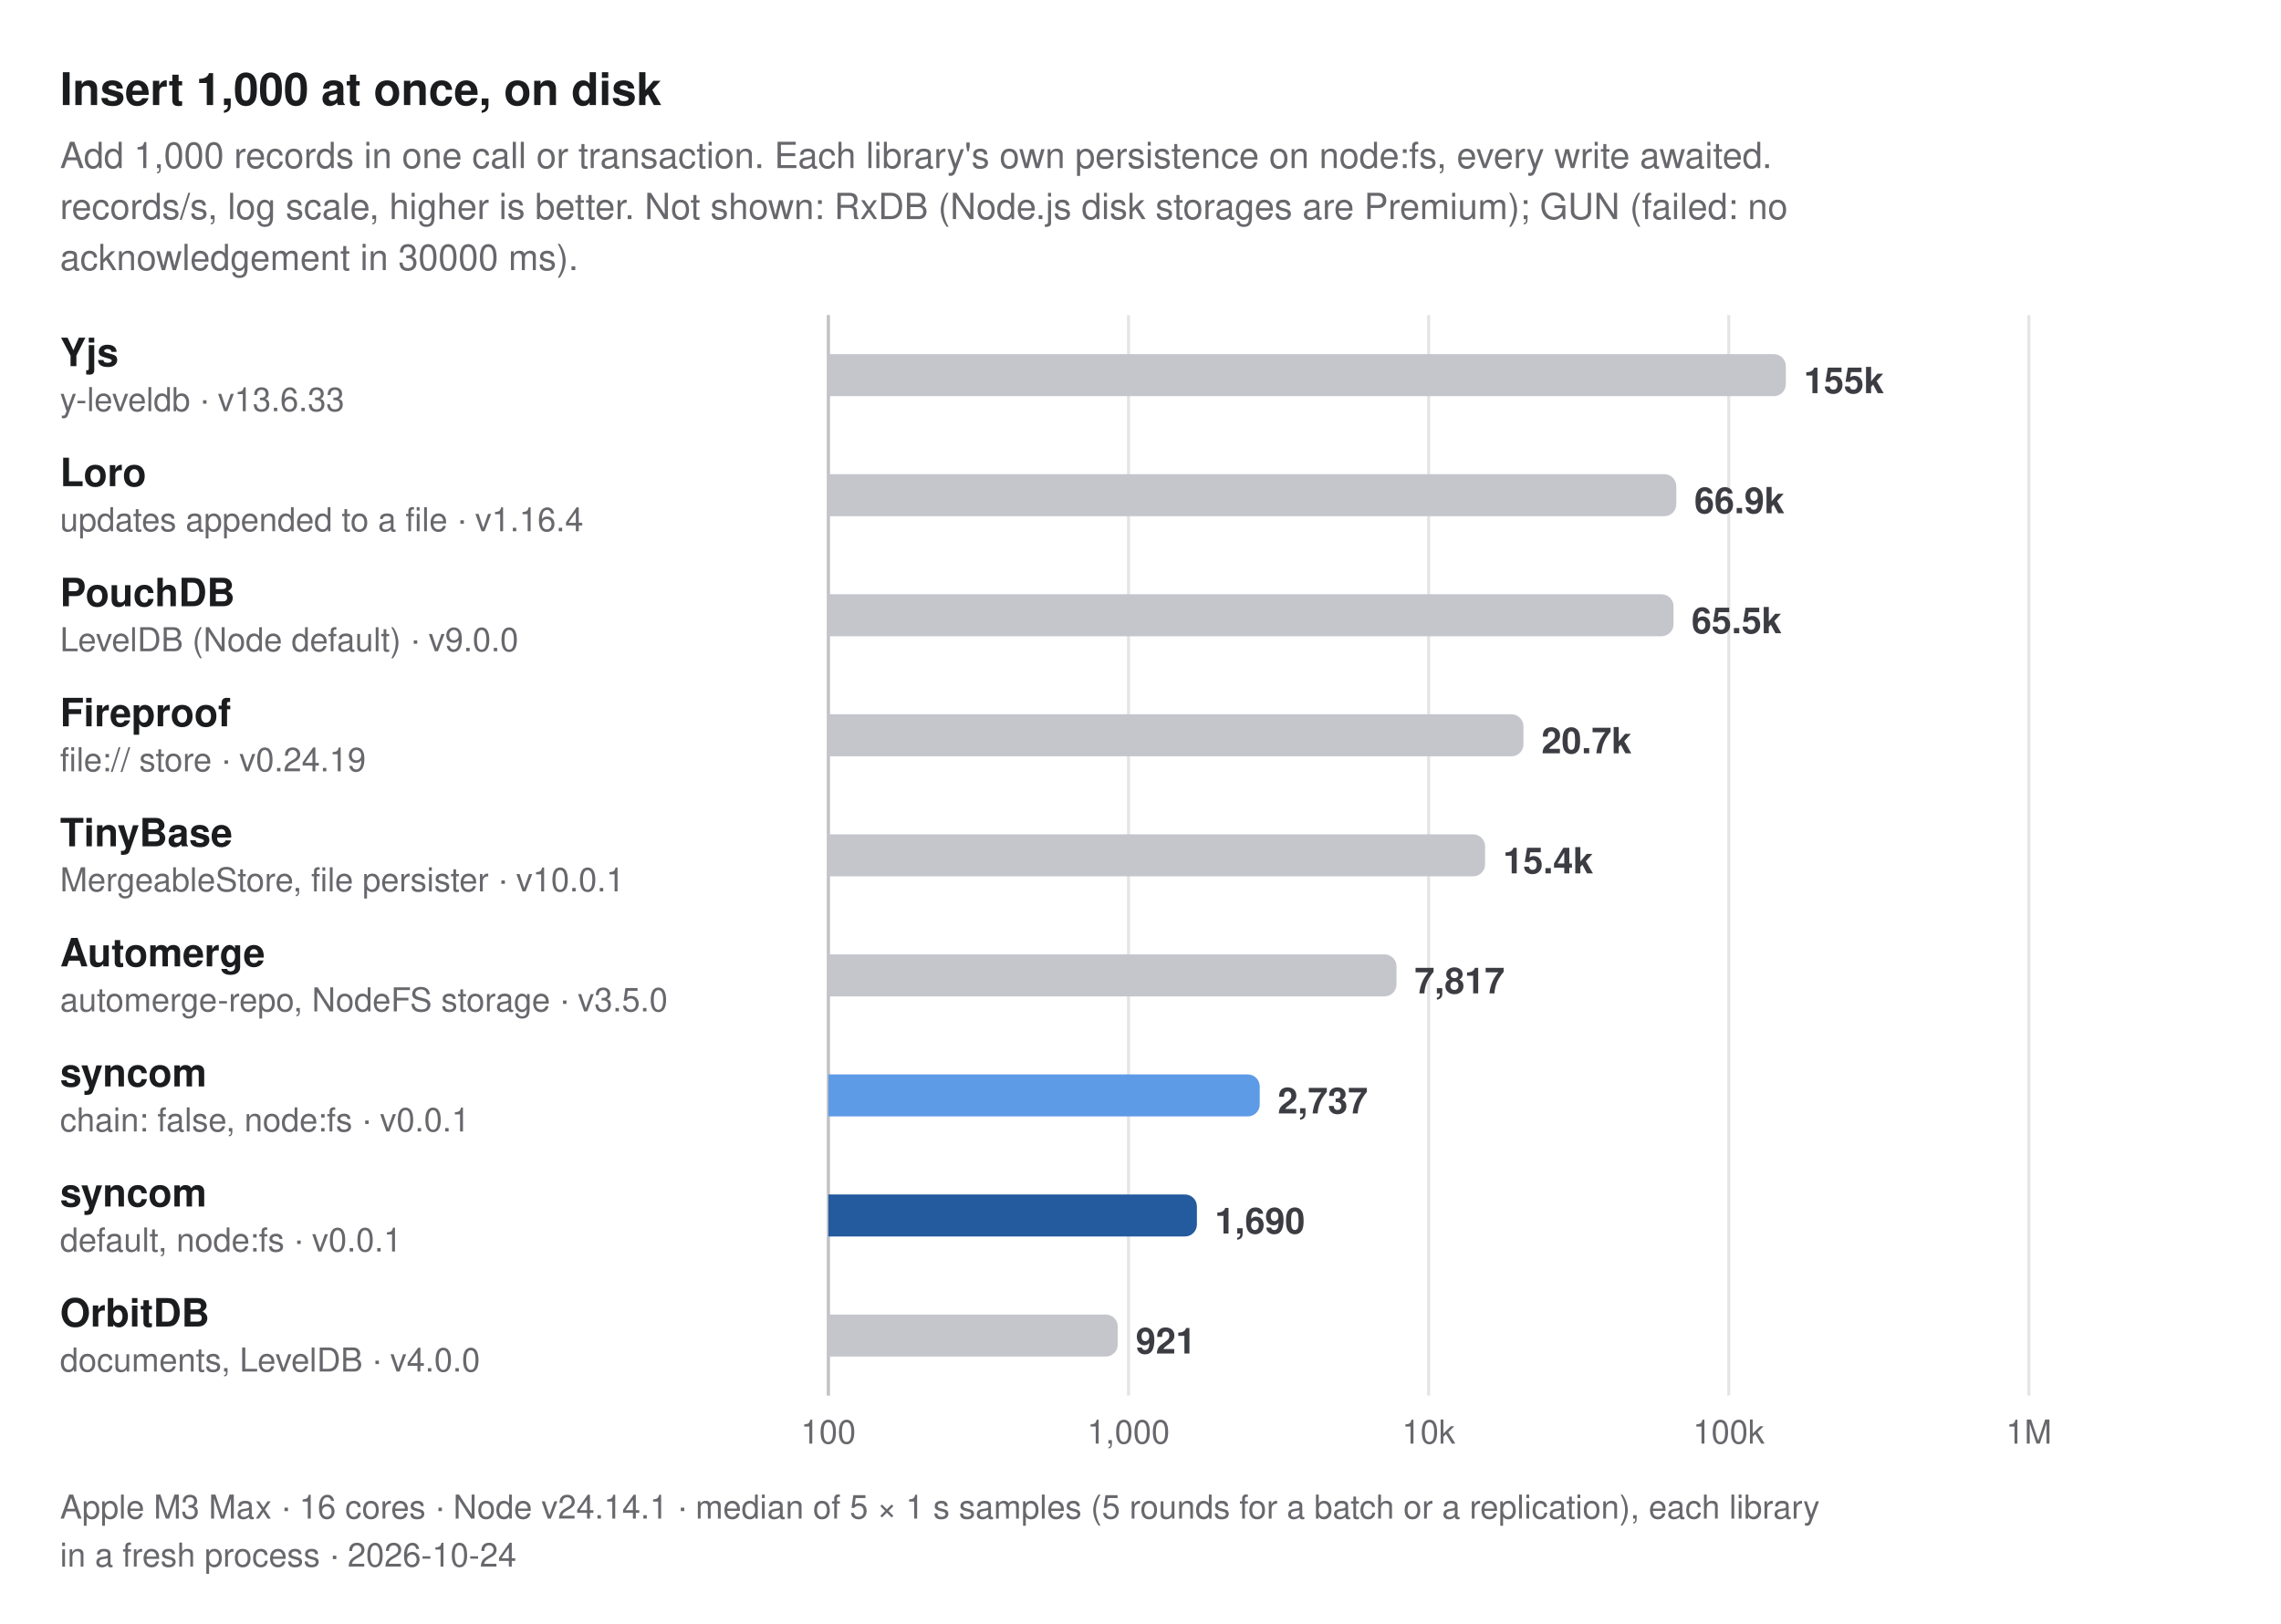
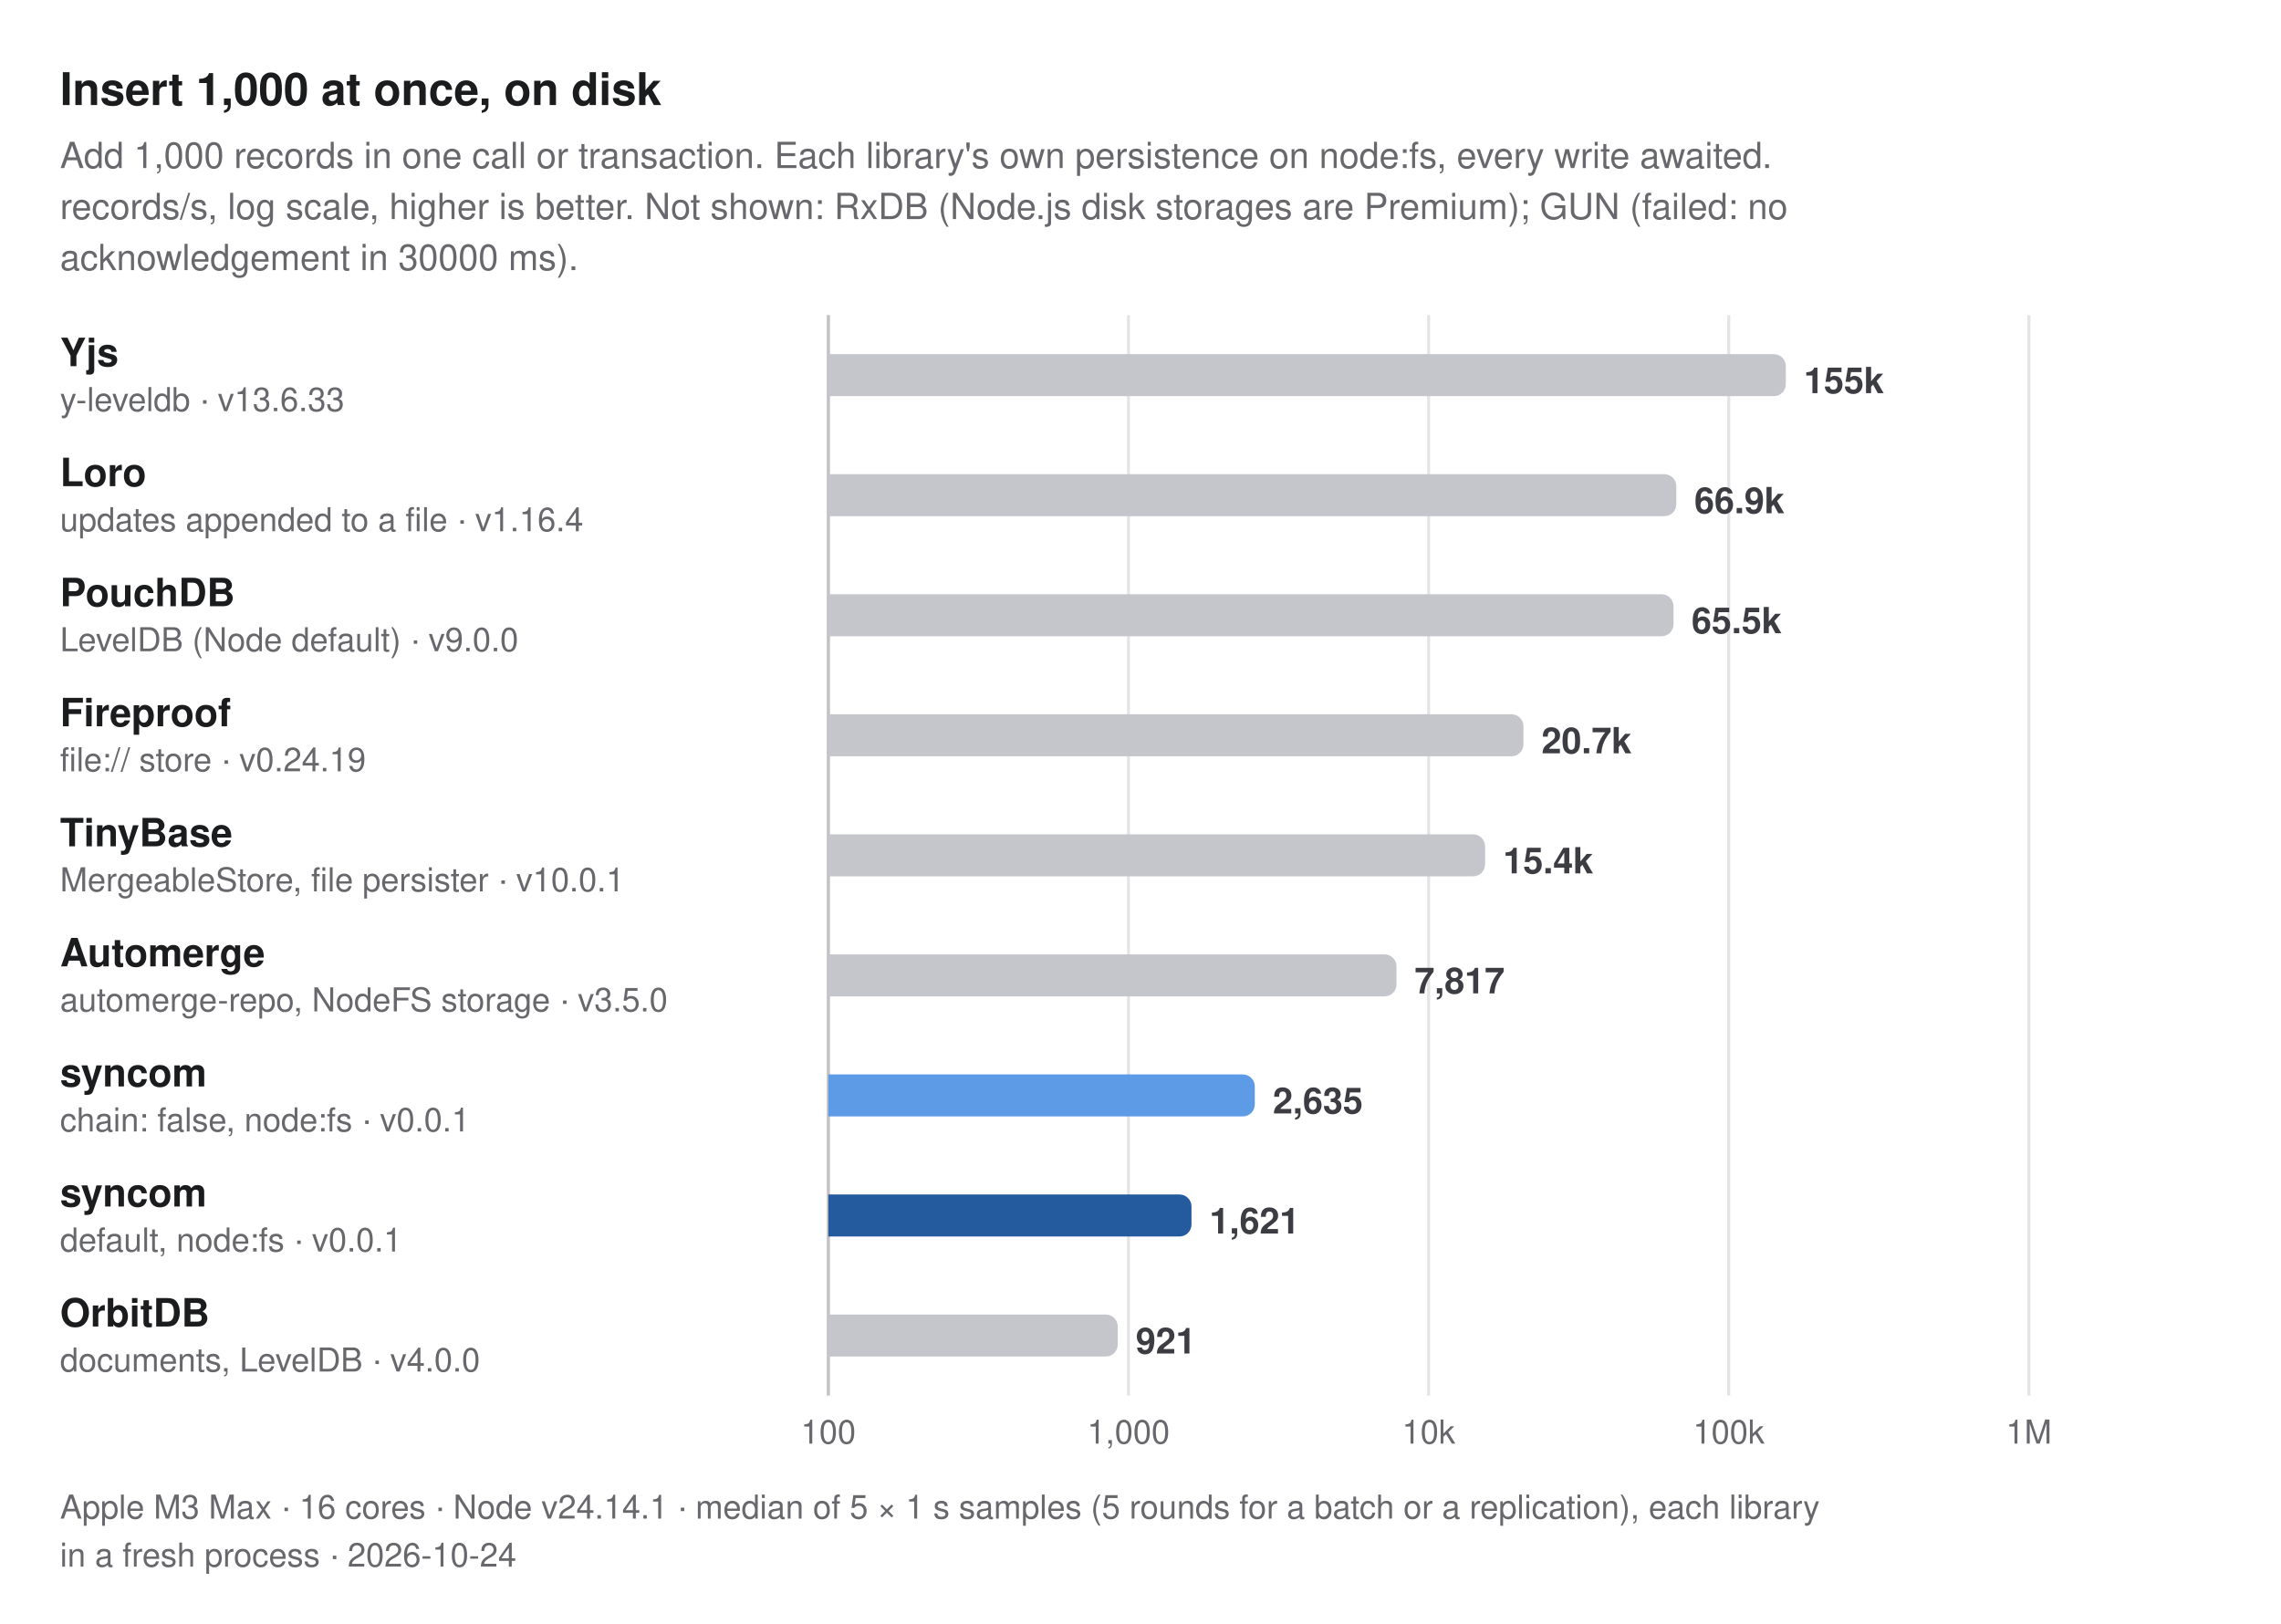
<svg xmlns="http://www.w3.org/2000/svg" width="760" height="541" viewBox="0 0 760 541" role="img" aria-label="Insert 1,000 at once, on disk. Add 1,000 records in one call or transaction. Each library's own persistence on node:fs, every write awaited. records/s, log scale, higher is better. Not shown: RxDB (Node.js disk storages are Premium); GUN (failed: no acknowledgement in 30000 ms).">
  <style>
  text { font-family: -apple-system, BlinkMacSystemFont, "Segoe UI", Helvetica, Arial, sans-serif; }
  .title { font-size: 15px; font-weight: 700; fill: #1b1c1e; }
  .subtitle, .caption { font-size: 12px; fill: #67676c; }
  .caption { font-size: 11px; }
  .group { font-size: 11px; font-weight: 600; letter-spacing: 0.06em; fill: #67676c; }
  .label { font-size: 13px; font-weight: 600; fill: #1b1c1e; }
  .label.primary, .label.secondary { font-weight: 700; }
  .sublabel { font-size: 11px; fill: #67676c; }
  .value { font-size: 12px; font-weight: 600; fill: #3c3c43; font-variant-numeric: tabular-nums; }
  .value.small { font-size: 10px; }
  .legend { font-size: 11px; fill: #3c3c43; }
  .tick { font-size: 11px; fill: #67676c; font-variant-numeric: tabular-nums; }
  .grid { stroke: #e4e4e7; stroke-width: 1; }
  .axis { stroke: #c2c2c4; stroke-width: 1; }
  .ref { stroke: #67676c; stroke-width: 1; stroke-dasharray: 3 3; }
  .bar { fill: #c4c6cc; }
  .bar.primary { fill: #245a9e; }
  .bar.secondary { fill: #5e9be6; }
  @media (prefers-color-scheme: dark) {
    .title, .label { fill: #dfdfd6; }
    .subtitle, .caption, .group, .sublabel, .tick { fill: #98989f; }
    .value, .legend { fill: #c2c2c4; }
    .grid { stroke: #2e2e32; }
    .axis { stroke: #48484c; }
    .ref { stroke: #98989f; }
    .bar { fill: #46474e; }
    .bar.primary { fill: #8dbcf2; }
    .bar.secondary { fill: #3d7bd0; }
  }
</style>
  <text class="title" x="20" y="35">Insert 1,000 at once, on disk</text>
  <text class="subtitle" x="20" y="56">Add 1,000 records in one call or transaction. Each library's own persistence on node:fs, every write awaited.</text>
  <text class="subtitle" x="20" y="73">records/s, log scale, higher is better. Not shown: RxDB (Node.js disk storages are Premium); GUN (failed: no</text>
  <text class="subtitle" x="20" y="90">acknowledgement in 30000 ms).</text>
  <line class="grid" x1="276" y1="105" x2="276" y2="465" />
  <text class="tick" x="276" y="481" text-anchor="middle">100</text>
  <line class="grid" x1="376" y1="105" x2="376" y2="465" />
  <text class="tick" x="376" y="481" text-anchor="middle">1,000</text>
  <line class="grid" x1="476" y1="105" x2="476" y2="465" />
  <text class="tick" x="476" y="481" text-anchor="middle">10k</text>
  <line class="grid" x1="576" y1="105" x2="576" y2="465" />
  <text class="tick" x="576" y="481" text-anchor="middle">100k</text>
  <line class="grid" x1="676" y1="105" x2="676" y2="465" />
  <text class="tick" x="676" y="481" text-anchor="middle">1M</text>
  <line class="axis" x1="276" y1="105" x2="276" y2="465" />
  <g>
    <text class="label" x="20" y="122">Yjs</text>
    <text class="sublabel" x="20" y="137">y-leveldb · v13.6.33</text>
    <path class="bar" d="M276,118H591.018A4,4 0 0 1 595.018,122V128A4,4 0 0 1 591.018,132H276Z" />
    <text class="value" x="601.018" y="131">155k</text>
  </g>
  <g>
    <text class="label" x="20" y="162">Loro</text>
    <text class="sublabel" x="20" y="177">updates appended to a file · v1.16.4</text>
    <path class="bar" d="M276,158H554.526A4,4 0 0 1 558.526,162V168A4,4 0 0 1 554.526,172H276Z" />
    <text class="value" x="564.526" y="171">66.9k</text>
  </g>
  <g>
    <text class="label" x="20" y="202">PouchDB</text>
    <text class="sublabel" x="20" y="217">LevelDB (Node default) · v9.0.0</text>
    <path class="bar" d="M276,198H553.6A4,4 0 0 1 557.6,202V208A4,4 0 0 1 553.6,212H276Z" />
    <text class="value" x="563.6" y="211">65.5k</text>
  </g>
  <g>
    <text class="label" x="20" y="242">Fireproof</text>
    <text class="sublabel" x="20" y="257">file:// store · v0.24.19</text>
    <path class="bar" d="M276,238H503.602A4,4 0 0 1 507.602,242V248A4,4 0 0 1 503.602,252H276Z" />
    <text class="value" x="513.602" y="251">20.7k</text>
  </g>
  <g>
    <text class="label" x="20" y="282">TinyBase</text>
    <text class="sublabel" x="20" y="297">MergeableStore, file persister · v10.0.1</text>
    <path class="bar" d="M276,278H490.812A4,4 0 0 1 494.812,282V288A4,4 0 0 1 490.812,292H276Z" />
    <text class="value" x="500.812" y="291">15.4k</text>
  </g>
  <g>
    <text class="label" x="20" y="322">Automerge</text>
    <text class="sublabel" x="20" y="337">automerge-repo, NodeFS storage · v3.5.0</text>
    <path class="bar" d="M276,318H461.304A4,4 0 0 1 465.304,322V328A4,4 0 0 1 461.304,332H276Z" />
    <text class="value" x="471.304" y="331">7,817</text>
  </g>
  <g>
    <text class="label secondary" x="20" y="362">syncom</text>
    <text class="sublabel" x="20" y="377">chain: false, node:fs · v0.0.1</text>
-     <path class="bar secondary" d="M276,358H415.731A4,4 0 0 1 419.731,362V368A4,4 0 0 1 415.731,372H276Z" />
-     <text class="value" x="425.731" y="371">2,737</text>
+     <path class="bar secondary" d="M276,358H414.085A4,4 0 0 1 418.085,362V368A4,4 0 0 1 414.085,372H276Z" />
+     <text class="value" x="424.085" y="371">2,635</text>
  </g>
  <g>
    <text class="label primary" x="20" y="402">syncom</text>
    <text class="sublabel" x="20" y="417">default, node:fs · v0.0.1</text>
-     <path class="bar primary" d="M276,398H394.793A4,4 0 0 1 398.793,402V408A4,4 0 0 1 394.793,412H276Z" />
-     <text class="value" x="404.793" y="411">1,690</text>
+     <path class="bar primary" d="M276,398H392.988A4,4 0 0 1 396.988,402V408A4,4 0 0 1 392.988,412H276Z" />
+     <text class="value" x="402.988" y="411">1,621</text>
  </g>
  <g>
    <text class="label" x="20" y="442">OrbitDB</text>
    <text class="sublabel" x="20" y="457">documents, LevelDB · v4.0.0</text>
    <path class="bar" d="M276,438H368.424A4,4 0 0 1 372.424,442V448A4,4 0 0 1 368.424,452H276Z" />
    <text class="value" x="378.424" y="451">921</text>
  </g>
  <text class="caption" x="20" y="506">Apple M3 Max · 16 cores · Node v24.14.1 · median of 5 × 1 s samples (5 rounds for a batch or a replication), each library</text>
  <text class="caption" x="20" y="522">in a fresh process · 2026-10-24</text>
</svg>
